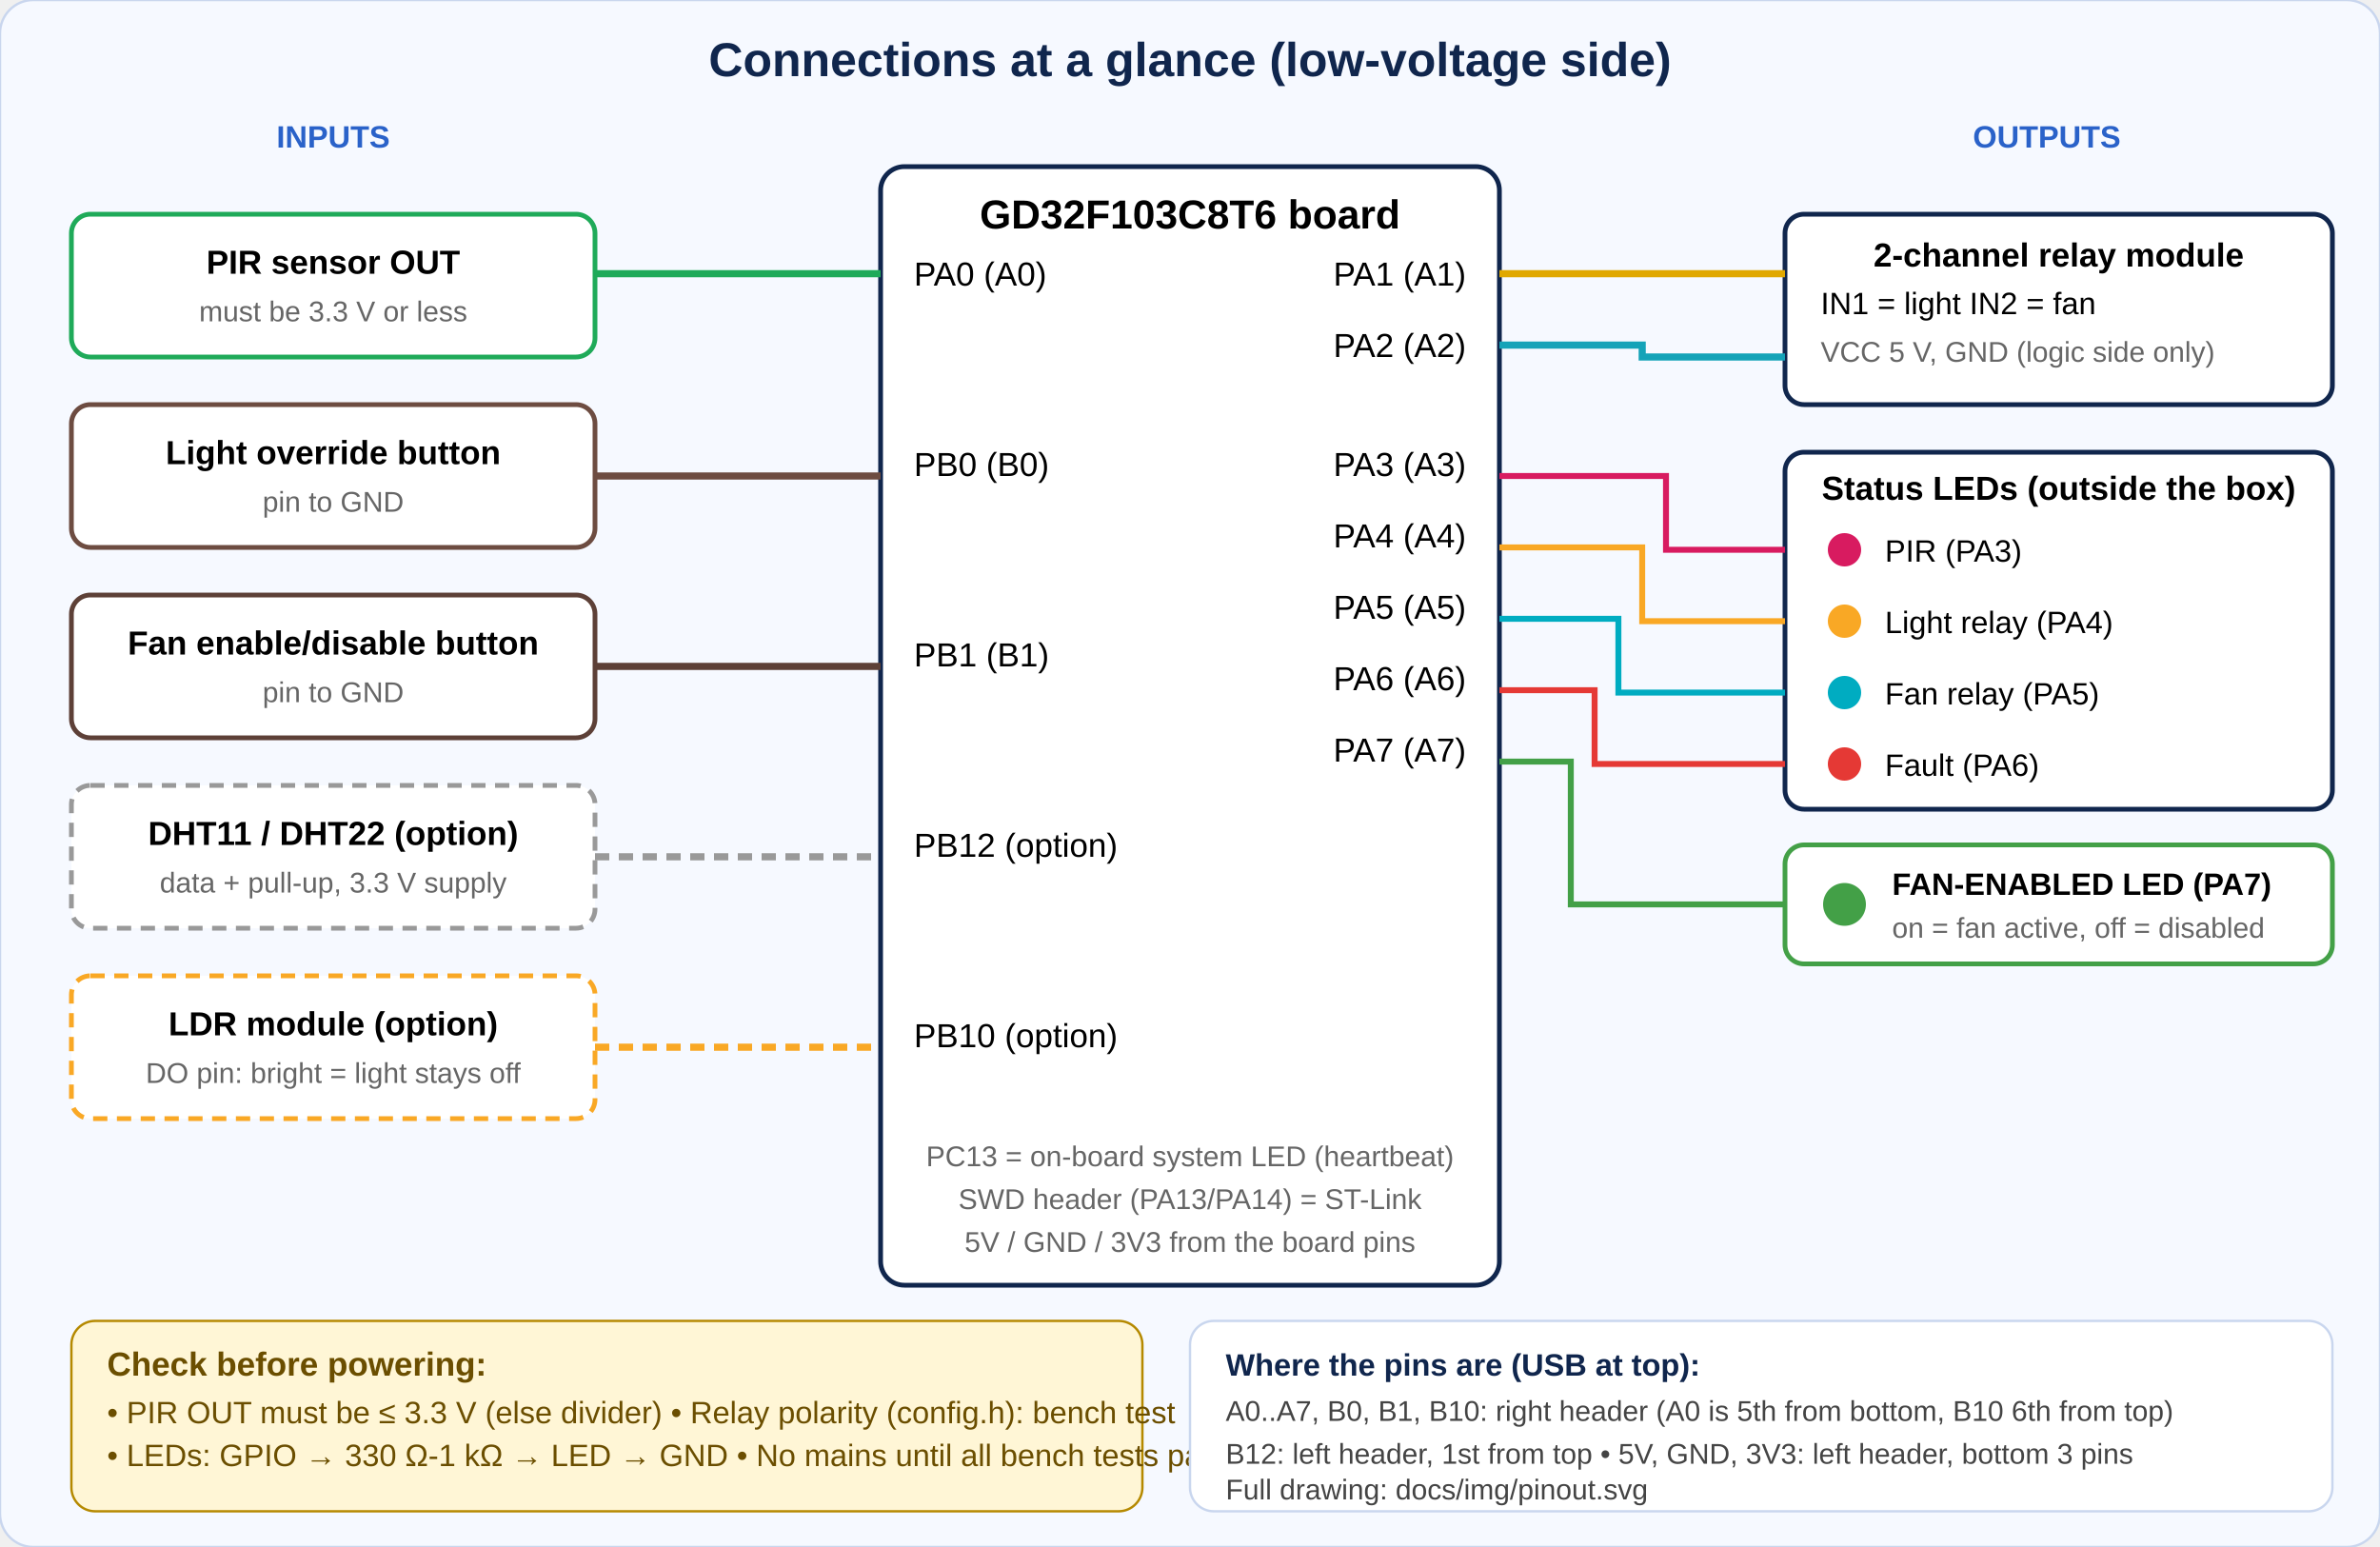
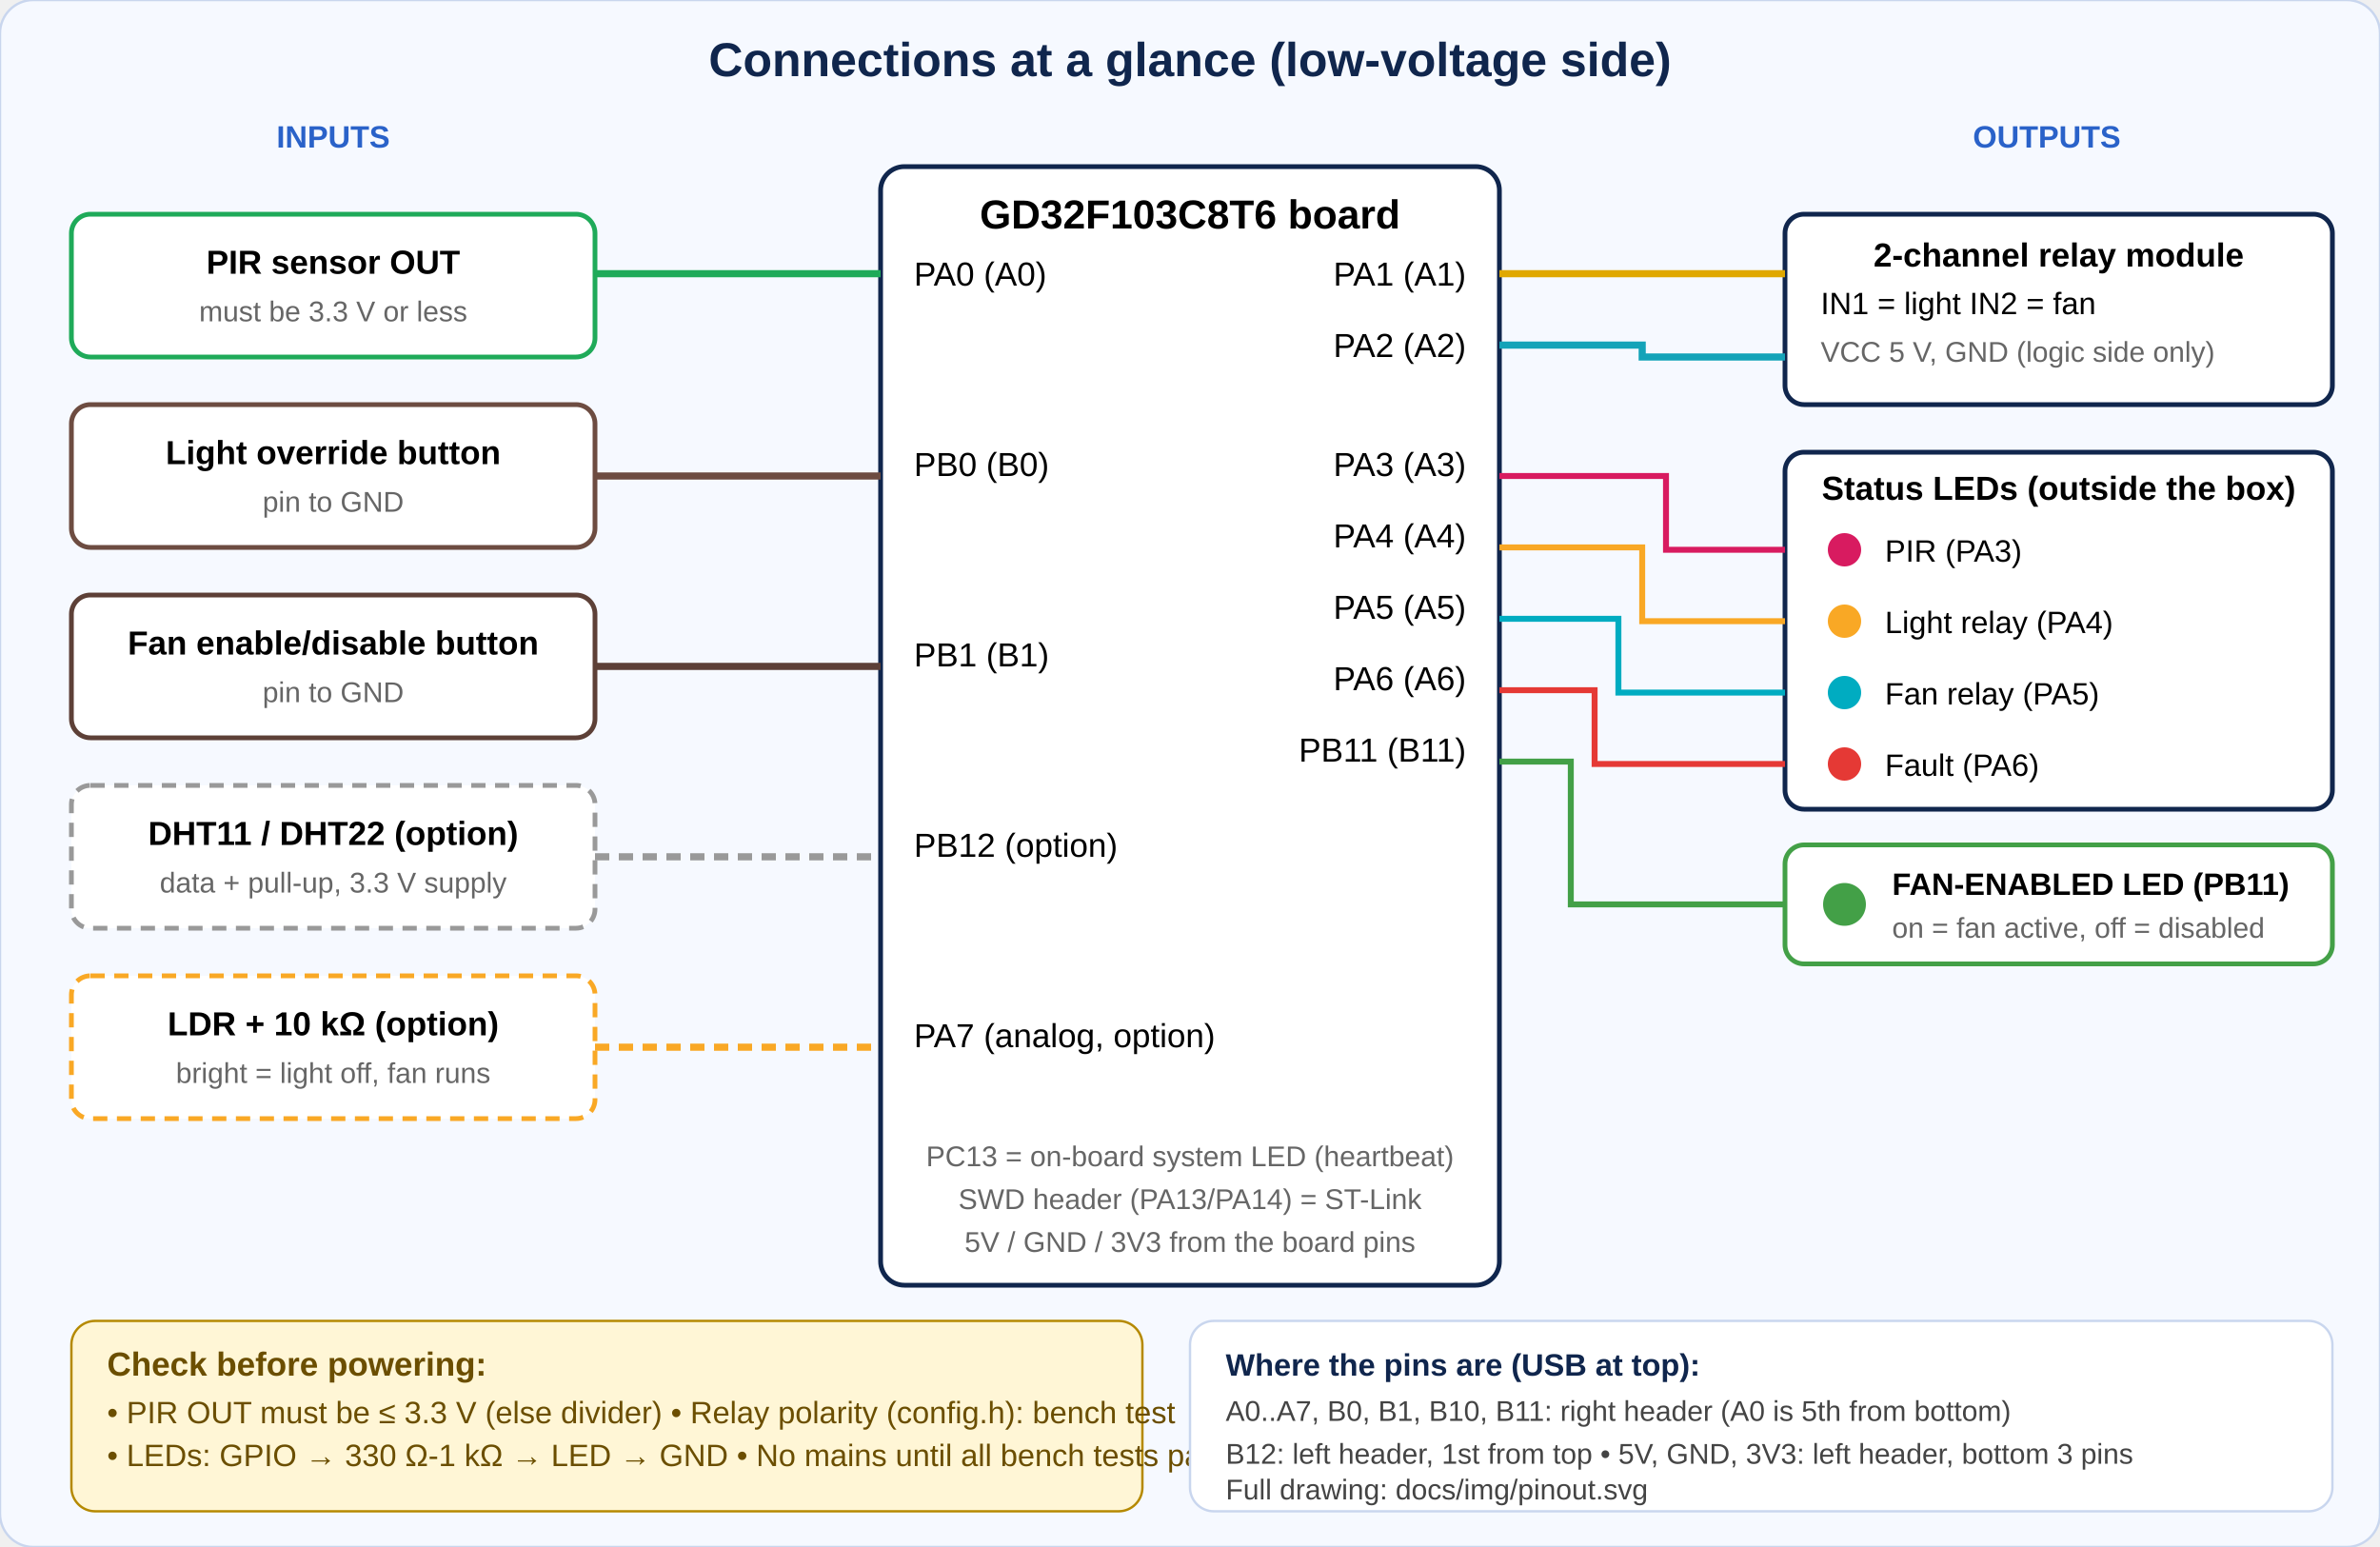
<svg xmlns="http://www.w3.org/2000/svg" viewBox="0 0 1000 650" font-family="Segoe UI, Arial, Helvetica, sans-serif">
  <rect width="1000" height="650" rx="14" fill="#f6f9ff" stroke="#c9d6ee" />
  <text x="500" y="32" text-anchor="middle" font-size="20" font-weight="700" fill="#10264d">Connections at a glance (low-voltage side)</text>
  <text x="140" y="62" text-anchor="middle" font-size="13" font-weight="700" fill="#2a62c9">INPUTS</text>
  <text x="860" y="62" text-anchor="middle" font-size="13" font-weight="700" fill="#2a62c9">OUTPUTS</text>
  <rect x="370" y="70" width="260" height="470" rx="10" fill="#fff" stroke="#10264d" stroke-width="2" />
  <text x="500" y="96" text-anchor="middle" font-weight="700" font-size="17">GD32F103C8T6 board</text>
  <g font-size="14">
    <text x="384" y="120">PA0 (A0)</text>
    <text x="384" y="200">PB0 (B0)</text>
    <text x="384" y="280">PB1 (B1)</text>
    <text x="384" y="360">PB12 (option)</text>
-     <text x="384" y="440">PB10 (option)</text>
+     <text x="384" y="440">PA7 (analog, option)</text>
    <g text-anchor="end">
      <text x="616" y="120">PA1 (A1)</text>
      <text x="616" y="150">PA2 (A2)</text>
      <text x="616" y="200">PA3 (A3)</text>
      <text x="616" y="230">PA4 (A4)</text>
      <text x="616" y="260">PA5 (A5)</text>
      <text x="616" y="290">PA6 (A6)</text>
-       <text x="616" y="320">PA7 (A7)</text>
+       <text x="616" y="320">PB11 (B11)</text>
    </g>
  </g>
  <text x="500" y="490" text-anchor="middle" font-size="12" fill="#666">PC13 = on-board system LED (heartbeat)</text>
  <text x="500" y="508" text-anchor="middle" font-size="12" fill="#666">SWD header (PA13/PA14) = ST-Link</text>
  <text x="500" y="526" text-anchor="middle" font-size="12" fill="#666">5V / GND / 3V3 from the board pins</text>
  <g font-size="14" font-weight="700">
    <rect x="30" y="90" width="220" height="60" rx="8" fill="#fff" stroke="#1faa59" stroke-width="2" />
    <text x="140" y="115" text-anchor="middle">PIR sensor OUT</text>
    <text x="140" y="135" text-anchor="middle" font-size="12" font-weight="400" fill="#666">must be 3.3 V or less</text>
    <rect x="30" y="170" width="220" height="60" rx="8" fill="#fff" stroke="#6d4c41" stroke-width="2" />
    <text x="140" y="195" text-anchor="middle">Light override button</text>
    <text x="140" y="215" text-anchor="middle" font-size="12" font-weight="400" fill="#666">pin to GND</text>
    <rect x="30" y="250" width="220" height="60" rx="8" fill="#fff" stroke="#5d4037" stroke-width="2" />
    <text x="140" y="275" text-anchor="middle">Fan enable/disable button</text>
    <text x="140" y="295" text-anchor="middle" font-size="12" font-weight="400" fill="#666">pin to GND</text>
    <rect x="30" y="330" width="220" height="60" rx="8" fill="#fff" stroke="#999" stroke-width="2" stroke-dasharray="6 4" />
    <text x="140" y="355" text-anchor="middle">DHT11 / DHT22 (option)</text>
    <text x="140" y="375" text-anchor="middle" font-size="12" font-weight="400" fill="#666">data + pull-up, 3.3 V supply</text>
    <rect x="30" y="410" width="220" height="60" rx="8" fill="#fff" stroke="#f9a825" stroke-width="2" stroke-dasharray="6 4" />
-     <text x="140" y="435" text-anchor="middle">LDR module (option)</text>
-     <text x="140" y="455" text-anchor="middle" font-size="12" font-weight="400" fill="#666">DO pin: bright = light stays off</text>
+     <text x="140" y="435" text-anchor="middle">LDR + 10 kΩ (option)</text>
+     <text x="140" y="455" text-anchor="middle" font-size="12" font-weight="400" fill="#666">bright = light off, fan runs</text>
  </g>
  <g fill="none" stroke-width="3">
    <path d="M250 115 H370" stroke="#1faa59" />
    <path d="M250 200 H370" stroke="#6d4c41" />
    <path d="M250 280 H370" stroke="#5d4037" />
    <path d="M250 360 H370" stroke="#999" stroke-dasharray="6 4" />
    <path d="M250 440 H370" stroke="#f9a825" stroke-dasharray="6 4" />
  </g>
  <rect x="750" y="90" width="230" height="80" rx="8" fill="#fff" stroke="#10264d" stroke-width="2" />
  <text x="865" y="112" text-anchor="middle" font-size="14" font-weight="700">2-channel relay module</text>
  <text x="765" y="132" font-size="13">IN1 = light   IN2 = fan</text>
  <text x="765" y="152" font-size="12" fill="#666">VCC 5 V, GND (logic side only)</text>
  <path d="M630 115 H750" fill="none" stroke="#e0a800" stroke-width="3" />
  <path d="M630 145 H690 V150 H750" fill="none" stroke="#14a3b8" stroke-width="3" />
  <rect x="750" y="190" width="230" height="150" rx="8" fill="#fff" stroke="#10264d" stroke-width="2" />
  <text x="865" y="210" text-anchor="middle" font-size="14" font-weight="700">Status LEDs (outside the box)</text>
  <g font-size="13">
    <circle cx="775" cy="231" r="7" fill="#d81b60" />
    <text x="792" y="236">PIR (PA3)</text>
    <circle cx="775" cy="261" r="7" fill="#f9a825" />
    <text x="792" y="266">Light relay (PA4)</text>
    <circle cx="775" cy="291" r="7" fill="#00acc1" />
    <text x="792" y="296">Fan relay (PA5)</text>
    <circle cx="775" cy="321" r="7" fill="#e53935" />
    <text x="792" y="326">Fault (PA6)</text>
  </g>
  <path d="M630 200 H700 V231 H750" fill="none" stroke="#d81b60" stroke-width="2.5" />
  <path d="M630 230 H690 V261 H750" fill="none" stroke="#f9a825" stroke-width="2.5" />
  <path d="M630 260 H680 V291 H750" fill="none" stroke="#00acc1" stroke-width="2.5" />
  <path d="M630 290 H670 V321 H750" fill="none" stroke="#e53935" stroke-width="2.5" />
  <rect x="750" y="355" width="230" height="50" rx="8" fill="#fff" stroke="#43a047" stroke-width="2" />
  <circle cx="775" cy="380" r="9" fill="#43a047" />
-   <text x="795" y="376" font-size="13" font-weight="700">FAN-ENABLED LED (PA7)</text>
+   <text x="795" y="376" font-size="13" font-weight="700">FAN-ENABLED LED (PB11)</text>
  <text x="795" y="394" font-size="12" fill="#666">on = fan active, off = disabled</text>
  <path d="M630 320 H660 V380 H750" fill="none" stroke="#43a047" stroke-width="2.5" />
  <rect x="30" y="555" width="450" height="80" rx="10" fill="#fff6d6" stroke="#b58900" />
  <text x="45" y="578" font-size="14" font-weight="700" fill="#6b4e00">Check before powering:</text>
  <text x="45" y="598" font-size="13" fill="#6b4e00">• PIR OUT must be ≤ 3.3 V (else divider) • Relay polarity (config.h): bench test</text>
  <text x="45" y="616" font-size="13" fill="#6b4e00">• LEDs: GPIO → 330 Ω-1 kΩ → LED → GND • No mains until all bench tests pass</text>
  <rect x="500" y="555" width="480" height="80" rx="10" fill="#fff" stroke="#c9d6ee" />
  <text x="515" y="578" font-size="13" font-weight="700" fill="#10264d">Where the pins are (USB at top):</text>
-   <text x="515" y="597" font-size="12" fill="#444">A0..A7, B0, B1, B10: right header (A0 is 5th from bottom, B10 6th from top)</text>
+   <text x="515" y="597" font-size="12" fill="#444">A0..A7, B0, B1, B10, B11: right header (A0 is 5th from bottom)</text>
  <text x="515" y="615" font-size="12" fill="#444">B12: left header, 1st from top • 5V, GND, 3V3: left header, bottom 3 pins</text>
  <text x="515" y="630" font-size="12" fill="#444">Full drawing: docs/img/pinout.svg</text>
</svg>
